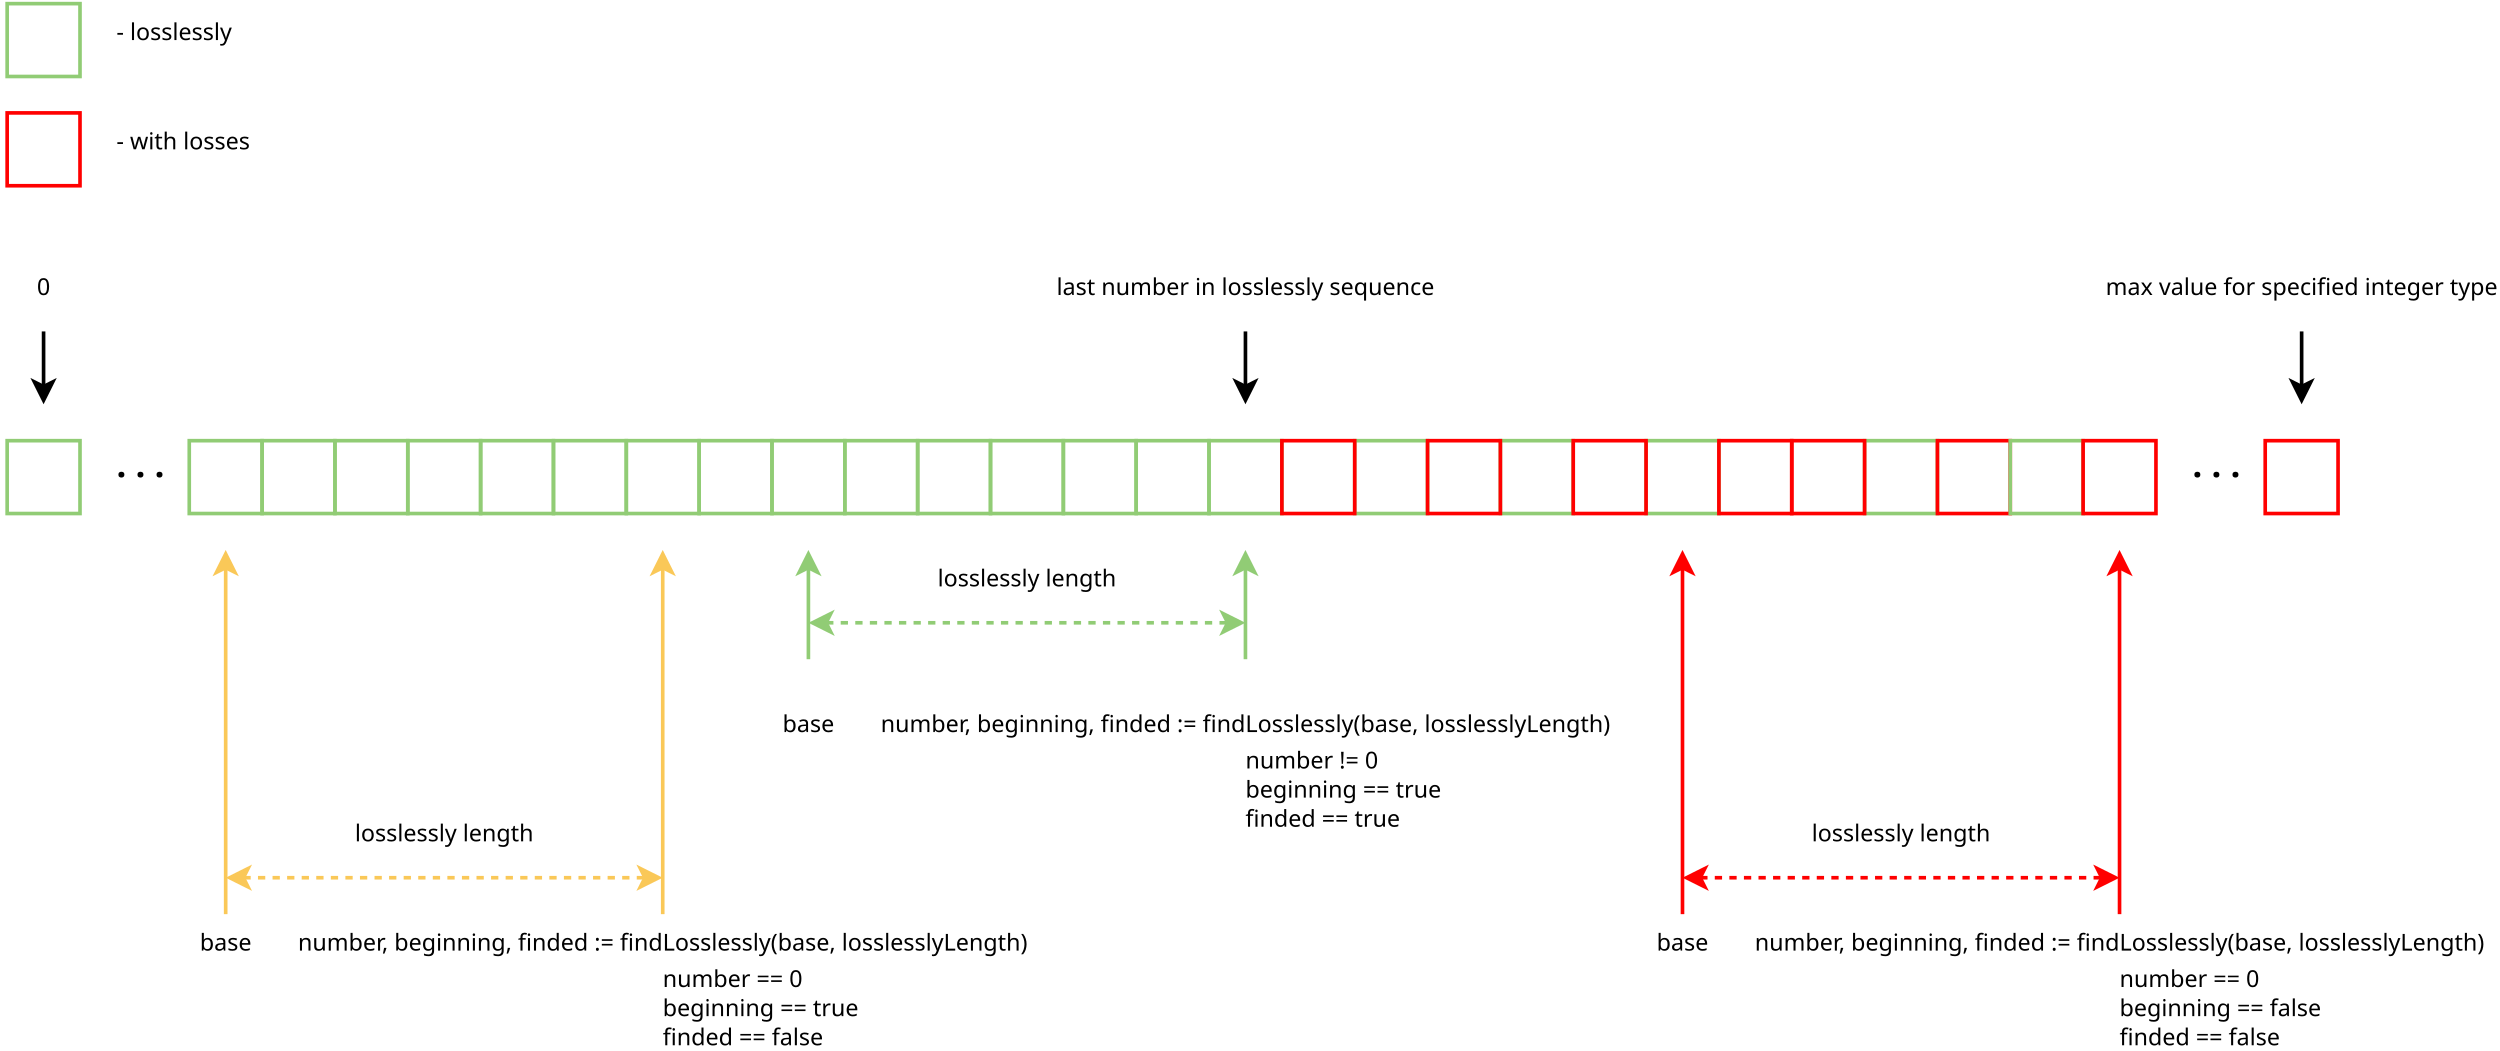
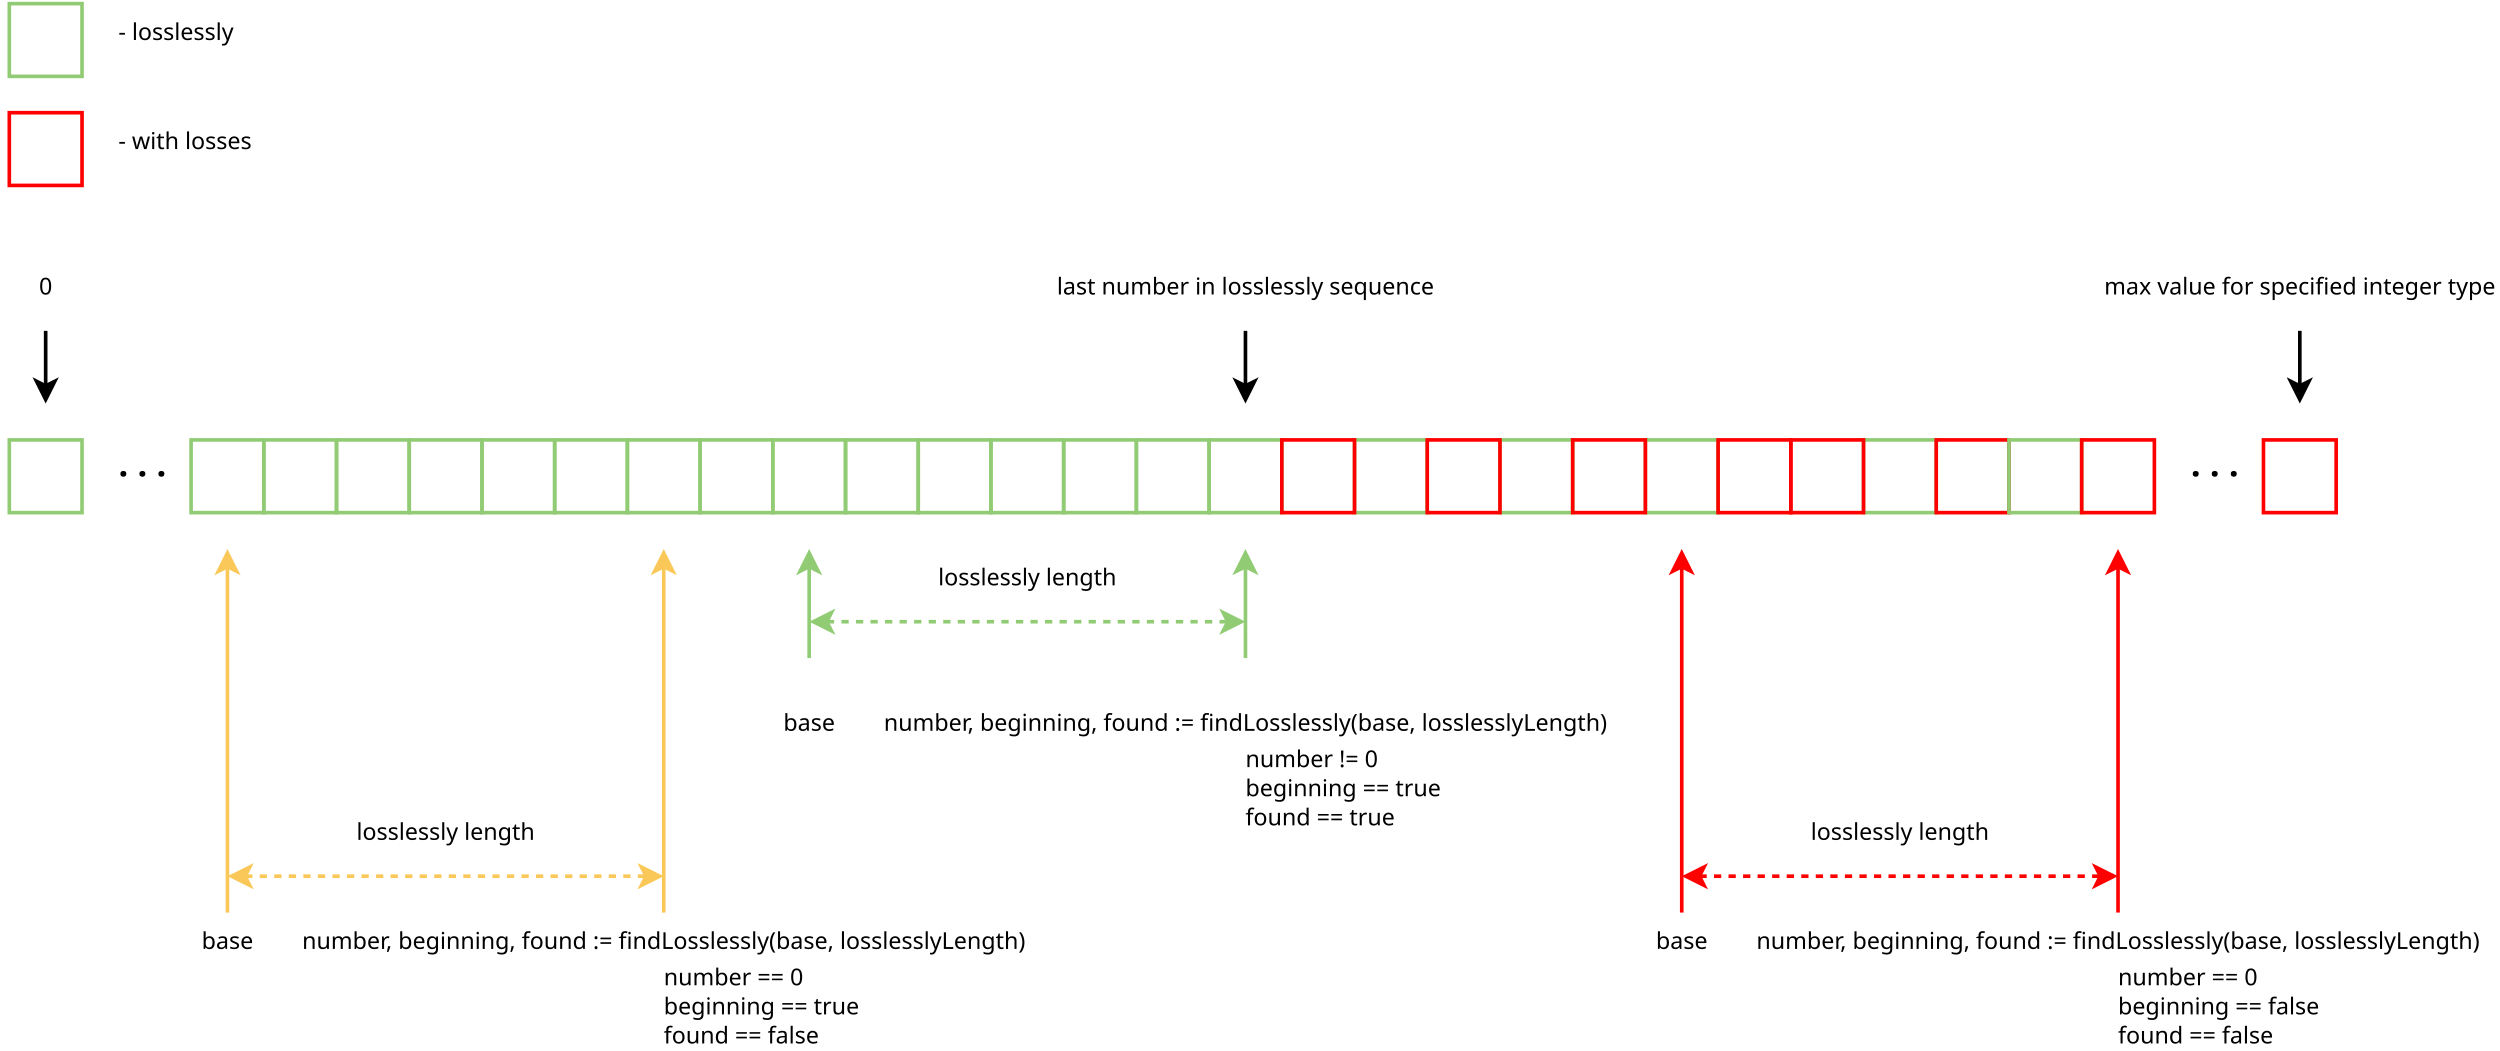
- <svg xmlns="http://www.w3.org/2000/svg" width="69cm" height="29cm" viewBox="18 18 1369 577">
+ <svg xmlns="http://www.w3.org/2000/svg" width="69cm" height="29cm" viewBox="18 18 1369 578">
  <rect style="fill: none; fill-opacity:0; stroke-width: 2; stroke: #91cc75" x="840" y="260" width="40" height="40" />
  <rect style="fill: none; fill-opacity:0; stroke-width: 2; stroke: #91cc75" x="680" y="260" width="40" height="40" />
  <rect style="fill: none; fill-opacity:0; stroke-width: 2; stroke: #91cc75" x="20" y="20" width="40" height="40" />
  <rect style="fill: none; fill-opacity:0; stroke-width: 2; stroke: #ff0000" x="20" y="80" width="40" height="40" />
  <text font-size="12.8" style="fill: #000000;text-anchor:start;font-family:sans-serif;font-style:normal;font-weight:normal" x="80" y="40">
    <tspan x="80" y="40">- losslessly</tspan>
  </text>
  <text font-size="12.8" style="fill: #000000;text-anchor:start;font-family:sans-serif;font-style:normal;font-weight:normal" x="80" y="100">
    <tspan x="80" y="100">- with losses</tspan>
  </text>
  <rect style="fill: none; fill-opacity:0; stroke-width: 2; stroke: #91cc75" x="920" y="260" width="40" height="40" />
  <g>
    <line style="fill: none; fill-opacity:0; stroke-width: 2; stroke: #000000" x1="700" y1="200" x2="700" y2="230.264" />
    <polygon style="fill: #000000" points="700,237.764 695,227.764 700,230.264 705,227.764 " />
    <polygon style="fill: none; fill-opacity:0; stroke-width: 2; stroke: #000000" points="700,237.764 695,227.764 700,230.264 705,227.764 " />
  </g>
  <text font-size="12.8" style="fill: #000000;text-anchor:middle;font-family:sans-serif;font-style:normal;font-weight:normal" x="700" y="180">
    <tspan x="700" y="180">last number in losslessly sequence</tspan>
  </text>
  <rect style="fill: none; fill-opacity:0; stroke-width: 2; stroke: #91cc75" x="640" y="260" width="40" height="40" />
  <rect style="fill: none; fill-opacity:0; stroke-width: 2; stroke: #91cc75" x="600" y="260" width="40" height="40" />
  <rect style="fill: none; fill-opacity:0; stroke-width: 2; stroke: #91cc75" x="560" y="260" width="40" height="40" />
  <rect style="fill: none; fill-opacity:0; stroke-width: 2; stroke: #91cc75" x="520" y="260" width="40" height="40" />
  <rect style="fill: none; fill-opacity:0; stroke-width: 2; stroke: #91cc75" x="480" y="260" width="40" height="40" />
  <rect style="fill: none; fill-opacity:0; stroke-width: 2; stroke: #91cc75" x="440" y="260" width="40" height="40" />
  <rect style="fill: none; fill-opacity:0; stroke-width: 2; stroke: #91cc75" x="400" y="260" width="40" height="40" />
  <rect style="fill: none; fill-opacity:0; stroke-width: 2; stroke: #91cc75" x="360" y="260" width="40" height="40" />
  <rect style="fill: none; fill-opacity:0; stroke-width: 2; stroke: #91cc75" x="320" y="260" width="40" height="40" />
  <rect style="fill: none; fill-opacity:0; stroke-width: 2; stroke: #91cc75" x="280" y="260" width="40" height="40" />
  <rect style="fill: none; fill-opacity:0; stroke-width: 2; stroke: #91cc75" x="240" y="260" width="40" height="40" />
  <rect style="fill: none; fill-opacity:0; stroke-width: 2; stroke: #91cc75" x="1040" y="260" width="40" height="40" />
  <rect style="fill: none; fill-opacity:0; stroke-width: 2; stroke: #91cc75" x="760" y="260" width="40" height="40" />
  <rect style="fill: none; fill-opacity:0; stroke-width: 2; stroke: #ff0000" x="720" y="260" width="40" height="40" />
  <rect style="fill: none; fill-opacity:0; stroke-width: 2; stroke: #ff0000" x="800" y="260" width="40" height="40" />
  <rect style="fill: none; fill-opacity:0; stroke-width: 2; stroke: #ff0000" x="1080" y="260" width="40" height="40" />
  <rect style="fill: none; fill-opacity:0; stroke-width: 2; stroke: #ff0000" x="880" y="260" width="40" height="40" />
  <rect style="fill: none; fill-opacity:0; stroke-width: 2; stroke: #ff0000" x="960" y="260" width="40" height="40" />
  <rect style="fill: none; fill-opacity:0; stroke-width: 2; stroke: #ff0000" x="1000" y="260" width="40" height="40" />
  <rect style="fill: none; fill-opacity:0; stroke-width: 2; stroke: #ff0000" x="1260" y="260" width="40" height="40" />
  <text font-size="19.2" style="fill: #000000;text-anchor:start;font-family:sans-serif;font-style:normal;font-weight:700" x="1220" y="280">
    <tspan x="1220" y="280">. . .</tspan>
  </text>
  <g>
    <line style="fill: none; fill-opacity:0; stroke-width: 2; stroke: #000000" x1="1280" y1="200" x2="1280" y2="230.264" />
    <polygon style="fill: #000000" points="1280,237.764 1275,227.764 1280,230.264 1285,227.764 " />
    <polygon style="fill: none; fill-opacity:0; stroke-width: 2; stroke: #000000" points="1280,237.764 1275,227.764 1280,230.264 1285,227.764 " />
  </g>
  <text font-size="12.8" style="fill: #000000;text-anchor:middle;font-family:sans-serif;font-style:normal;font-weight:normal" x="1280" y="180">
    <tspan x="1280" y="180">max value for specified integer type</tspan>
  </text>
  <rect style="fill: none; fill-opacity:0; stroke-width: 2; stroke: #91cc75" x="20" y="260" width="40" height="40" />
  <text font-size="19.2" style="fill: #000000;text-anchor:start;font-family:sans-serif;font-style:normal;font-weight:700" x="80" y="280">
    <tspan x="80" y="280">. . .</tspan>
  </text>
  <g>
    <line style="fill: none; fill-opacity:0; stroke-width: 2; stroke: #000000" x1="40" y1="200" x2="40" y2="230.264" />
    <polygon style="fill: #000000" points="40,237.764 35,227.764 40,230.264 45,227.764 " />
    <polygon style="fill: none; fill-opacity:0; stroke-width: 2; stroke: #000000" points="40,237.764 35,227.764 40,230.264 45,227.764 " />
  </g>
  <text font-size="12.8" style="fill: #000000;text-anchor:middle;font-family:sans-serif;font-style:normal;font-weight:normal" x="40" y="180">
    <tspan x="40" y="180">0</tspan>
  </text>
  <g>
    <line style="fill: none; fill-opacity:0; stroke-width: 2; stroke: #fac858" x1="380" y1="520" x2="380" y2="329.736" />
    <polygon style="fill: #fac858" points="380,322.236 385,332.236 380,329.736 375,332.236 " />
    <polygon style="fill: none; fill-opacity:0; stroke-width: 2; stroke: #fac858" points="380,322.236 385,332.236 380,329.736 375,332.236 " />
  </g>
  <text font-size="12.8" style="fill: #000000;text-anchor:middle;font-family:sans-serif;font-style:normal;font-weight:normal" x="380" y="540">
-     <tspan x="380" y="540">number, beginning, finded := findLosslessly(base, losslesslyLength)</tspan>
+     <tspan x="380" y="540">number, beginning, found := findLosslessly(base, losslesslyLength)</tspan>
  </text>
  <g>
    <line style="fill: none; fill-opacity:0; stroke-width: 2; stroke: #ff0000" x1="1180" y1="520" x2="1180" y2="329.736" />
    <polygon style="fill: #ff0000" points="1180,322.236 1185,332.236 1180,329.736 1175,332.236 " />
    <polygon style="fill: none; fill-opacity:0; stroke-width: 2; stroke: #ff0000" points="1180,322.236 1185,332.236 1180,329.736 1175,332.236 " />
  </g>
  <text font-size="12.8" style="fill: #000000;text-anchor:middle;font-family:sans-serif;font-style:normal;font-weight:normal" x="1180" y="540">
-     <tspan x="1180" y="540">number, beginning, finded := findLosslessly(base, losslesslyLength)</tspan>
+     <tspan x="1180" y="540">number, beginning, found := findLosslessly(base, losslesslyLength)</tspan>
  </text>
  <g>
    <line style="fill: none; fill-opacity:0; stroke-width: 2; stroke: #91cc75" x1="700" y1="380" x2="700" y2="329.736" />
    <polygon style="fill: #91cc75" points="700,322.236 705,332.236 700,329.736 695,332.236 " />
    <polygon style="fill: none; fill-opacity:0; stroke-width: 2; stroke: #91cc75" points="700,322.236 705,332.236 700,329.736 695,332.236 " />
  </g>
  <text font-size="12.8" style="fill: #000000;text-anchor:middle;font-family:sans-serif;font-style:normal;font-weight:normal" x="700" y="420">
-     <tspan x="700" y="420">number, beginning, finded := findLosslessly(base, losslesslyLength)</tspan>
+     <tspan x="700" y="420">number, beginning, found := findLosslessly(base, losslesslyLength)</tspan>
  </text>
  <rect style="fill: none; fill-opacity:0; stroke-width: 2; stroke: #91cc75" x="200" y="260" width="40" height="40" />
  <rect style="fill: none; fill-opacity:0; stroke-width: 2; stroke: #91cc75" x="160" y="260" width="40" height="40" />
  <rect style="fill: none; fill-opacity:0; stroke-width: 2; stroke: #91cc75" x="120" y="260" width="40" height="40" />
  <g>
    <line style="fill: none; fill-opacity:0; stroke-width: 2; stroke-dasharray: 4; stroke: #fac858" x1="149.736" y1="500" x2="370.264" y2="500" />
    <polygon style="fill: #fac858" points="142.236,500 152.236,495 149.736,500 152.236,505 " />
    <polygon style="fill: none; fill-opacity:0; stroke-width: 2; stroke: #fac858" points="142.236,500 152.236,495 149.736,500 152.236,505 " />
    <polygon style="fill: #fac858" points="377.764,500 367.764,505 370.264,500 367.764,495 " />
    <polygon style="fill: none; fill-opacity:0; stroke-width: 2; stroke: #fac858" points="377.764,500 367.764,505 370.264,500 367.764,495 " />
  </g>
  <g>
    <line style="fill: none; fill-opacity:0; stroke-width: 2; stroke: #fac858" x1="140" y1="520" x2="140" y2="329.736" />
    <polygon style="fill: #fac858" points="140,322.236 145,332.236 140,329.736 135,332.236 " />
    <polygon style="fill: none; fill-opacity:0; stroke-width: 2; stroke: #fac858" points="140,322.236 145,332.236 140,329.736 135,332.236 " />
  </g>
  <text font-size="12.8" style="fill: #000000;text-anchor:middle;font-family:sans-serif;font-style:normal;font-weight:normal" x="140" y="540">
    <tspan x="140" y="540">base</tspan>
  </text>
  <g>
    <line style="fill: none; fill-opacity:0; stroke-width: 2; stroke-dasharray: 4; stroke: #91cc75" x1="469.736" y1="360" x2="690.264" y2="360" />
    <polygon style="fill: #91cc75" points="462.236,360 472.236,355 469.736,360 472.236,365 " />
    <polygon style="fill: none; fill-opacity:0; stroke-width: 2; stroke: #91cc75" points="462.236,360 472.236,355 469.736,360 472.236,365 " />
    <polygon style="fill: #91cc75" points="697.764,360 687.764,365 690.264,360 687.764,355 " />
    <polygon style="fill: none; fill-opacity:0; stroke-width: 2; stroke: #91cc75" points="697.764,360 687.764,365 690.264,360 687.764,355 " />
  </g>
  <g>
    <line style="fill: none; fill-opacity:0; stroke-width: 2; stroke: #91cc75" x1="460" y1="380" x2="460" y2="329.736" />
    <polygon style="fill: #91cc75" points="460,322.236 465,332.236 460,329.736 455,332.236 " />
    <polygon style="fill: none; fill-opacity:0; stroke-width: 2; stroke: #91cc75" points="460,322.236 465,332.236 460,329.736 455,332.236 " />
  </g>
  <text font-size="12.8" style="fill: #000000;text-anchor:middle;font-family:sans-serif;font-style:normal;font-weight:normal" x="460" y="420">
    <tspan x="460" y="420">base</tspan>
  </text>
  <g>
    <line style="fill: none; fill-opacity:0; stroke-width: 2; stroke-dasharray: 4; stroke: #ff0000" x1="949.736" y1="500" x2="1170.26" y2="500" />
    <polygon style="fill: #ff0000" points="942.236,500 952.236,495 949.736,500 952.236,505 " />
    <polygon style="fill: none; fill-opacity:0; stroke-width: 2; stroke: #ff0000" points="942.236,500 952.236,495 949.736,500 952.236,505 " />
    <polygon style="fill: #ff0000" points="1177.76,500 1167.76,505 1170.26,500 1167.76,495 " />
    <polygon style="fill: none; fill-opacity:0; stroke-width: 2; stroke: #ff0000" points="1177.76,500 1167.76,505 1170.26,500 1167.76,495 " />
  </g>
  <g>
    <line style="fill: none; fill-opacity:0; stroke-width: 2; stroke: #ff0000" x1="940" y1="520" x2="940" y2="329.736" />
    <polygon style="fill: #ff0000" points="940,322.236 945,332.236 940,329.736 935,332.236 " />
    <polygon style="fill: none; fill-opacity:0; stroke-width: 2; stroke: #ff0000" points="940,322.236 945,332.236 940,329.736 935,332.236 " />
  </g>
  <text font-size="12.8" style="fill: #000000;text-anchor:middle;font-family:sans-serif;font-style:normal;font-weight:normal" x="940" y="540">
    <tspan x="940" y="540">base</tspan>
  </text>
  <text font-size="12.8" style="fill: #000000;text-anchor:start;font-family:sans-serif;font-style:normal;font-weight:normal" x="700" y="440">
    <tspan x="700" y="440">number != 0</tspan>
    <tspan x="700" y="456">beginning == true</tspan>
-     <tspan x="700" y="472">finded == true</tspan>
+     <tspan x="700" y="472">found == true</tspan>
  </text>
  <text font-size="12.8" style="fill: #000000;text-anchor:start;font-family:sans-serif;font-style:normal;font-weight:normal" x="1180" y="560">
    <tspan x="1180" y="560">number == 0</tspan>
    <tspan x="1180" y="576">beginning == false</tspan>
-     <tspan x="1180" y="592">finded == false</tspan>
+     <tspan x="1180" y="592">found == false</tspan>
  </text>
  <text font-size="12.8" style="fill: #000000;text-anchor:start;font-family:sans-serif;font-style:normal;font-weight:normal" x="380" y="560">
    <tspan x="380" y="560">number == 0</tspan>
    <tspan x="380" y="576">beginning == true</tspan>
-     <tspan x="380" y="592">finded == false</tspan>
+     <tspan x="380" y="592">found == false</tspan>
  </text>
  <text font-size="12.8" style="fill: #000000;text-anchor:middle;font-family:sans-serif;font-style:normal;font-weight:normal" x="1060" y="480">
    <tspan x="1060" y="480">losslessly length</tspan>
  </text>
  <text font-size="12.8" style="fill: #000000;text-anchor:middle;font-family:sans-serif;font-style:normal;font-weight:normal" x="260" y="480">
    <tspan x="260" y="480">losslessly length</tspan>
  </text>
  <text font-size="12.8" style="fill: #000000;text-anchor:middle;font-family:sans-serif;font-style:normal;font-weight:normal" x="580" y="340">
    <tspan x="580" y="340">losslessly length</tspan>
  </text>
  <rect style="fill: none; fill-opacity:0; stroke-width: 2; stroke: #91cc75" x="1120" y="260" width="40" height="40" />
  <rect style="fill: none; fill-opacity:0; stroke-width: 2; stroke: #ff0000" x="1160" y="260" width="40" height="40" />
</svg>
